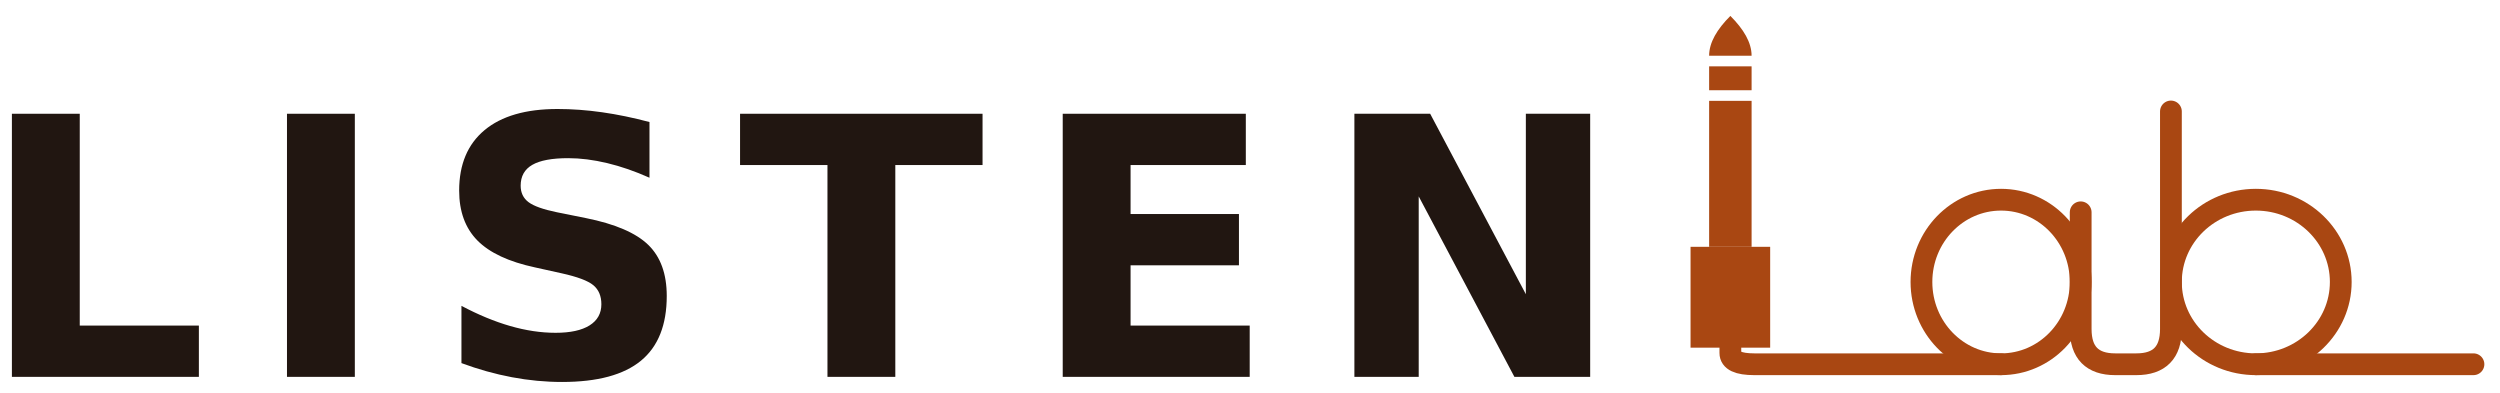
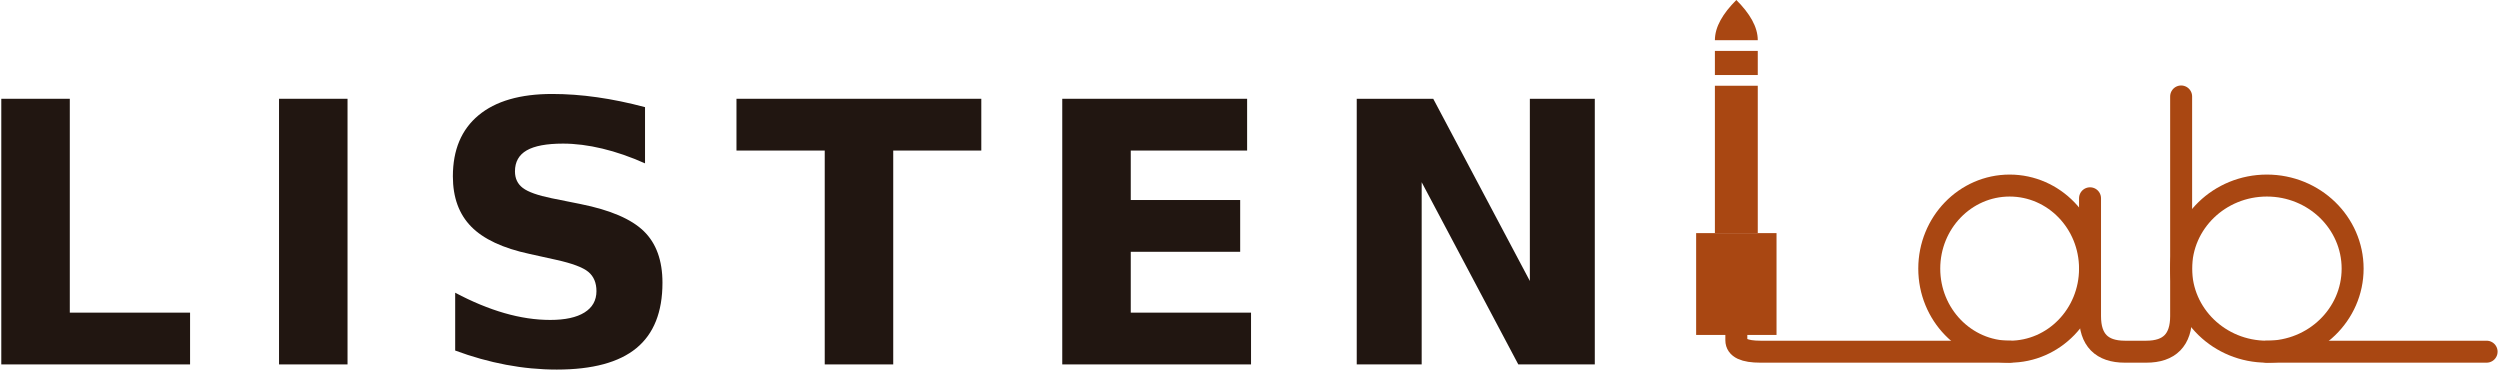
- <svg xmlns="http://www.w3.org/2000/svg" viewBox="38 8 942 148" role="img" aria-labelledby="title desc">
+ <svg xmlns="http://www.w3.org/2000/svg" viewBox="42 14 933 138" role="img" aria-labelledby="title desc">
  <g fill="#211611">
    <path transform="translate(30 150) scale(0.13599 -0.13599)" d="M91.80 729.00L279.79 729.00L279.79 142.09L609.86 142.09L609.86 0.00L91.80 0.00Z" />
    <path transform="translate(133.65 150) scale(0.13599 -0.13599)" d="M91.80 729.00L279.79 729.00L279.79 0.00L91.80 0.00Z" />
    <path transform="translate(201.25 150) scale(0.13599 -0.13599)" d="M599.12 706.05L599.12 551.76Q539.06 578.61 481.93 592.29Q424.80 605.96 374.02 605.96Q306.64 605.96 274.41 587.40Q242.19 568.85 242.19 529.79Q242.19 500.49 263.92 484.13Q285.64 467.77 342.77 456.05L422.85 439.94Q544.43 415.53 595.70 365.72Q646.97 315.92 646.97 224.12Q646.97 103.52 575.44 44.68Q503.91 -14.16 356.93 -14.16Q287.60 -14.16 217.77 -0.98Q147.95 12.21 78.12 38.09L78.12 196.78Q147.95 159.67 213.13 140.87Q278.32 122.07 338.87 122.07Q400.39 122.07 433.11 142.58Q465.82 163.09 465.82 201.17Q465.82 235.35 443.60 253.91Q421.39 272.46 354.98 287.11L282.23 303.22Q172.85 326.66 122.31 377.93Q71.78 429.20 71.78 516.11Q71.78 625.00 142.09 683.59Q212.40 742.19 344.24 742.19Q404.30 742.19 467.77 733.15Q531.25 724.12 599.12 706.05Z" />
    <path transform="translate(316.19 150) scale(0.13599 -0.13599)" d="M4.88 729.00L676.76 729.00L676.76 586.91L435.06 586.91L435.06 0.00L247.07 0.00L247.07 586.91L4.88 586.91Z" />
    <path transform="translate(425.95 150) scale(0.13599 -0.13599)" d="M91.80 729.00L599.12 729.00L599.12 586.91L279.79 586.91L279.79 451.17L580.08 451.17L580.08 309.08L279.79 309.08L279.79 142.09L609.86 142.09L609.86 0.00L91.80 0.00Z" />
    <path transform="translate(535.85 150) scale(0.13599 -0.13599)" d="M91.80 729.00L301.76 729.00L566.89 229.00L566.89 729.00L745.12 729.00L745.12 0.00L535.16 0.00L270.02 500.00L270.02 0.00L91.80 0.00Z" />
  </g>
  <g fill="#A94712">
    <path d="M690 14C695 19 698 24 698 29H682C682 24 685 19 690 14Z" />
    <path d="M682 33H698V42H682Z" />
    <path d="M682 46H698V101H682Z" />
    <path d="M675 101H705V139H675Z" />
  </g>
  <g fill="none" stroke="#A94712" stroke-width="8.2" stroke-linecap="round" stroke-linejoin="round">
    <path d="M690 139V141Q690 145.25 699 145.25H792" />
    <ellipse cx="792" cy="114.25" rx="30" ry="31" />
    <path d="M822 88V132Q822 145.25 835 145.25H843Q856 145.25 856 132V50" />
    <ellipse cx="888" cy="114.25" rx="32" ry="31" />
    <path d="M888 145.25H970" />
  </g>
</svg>
